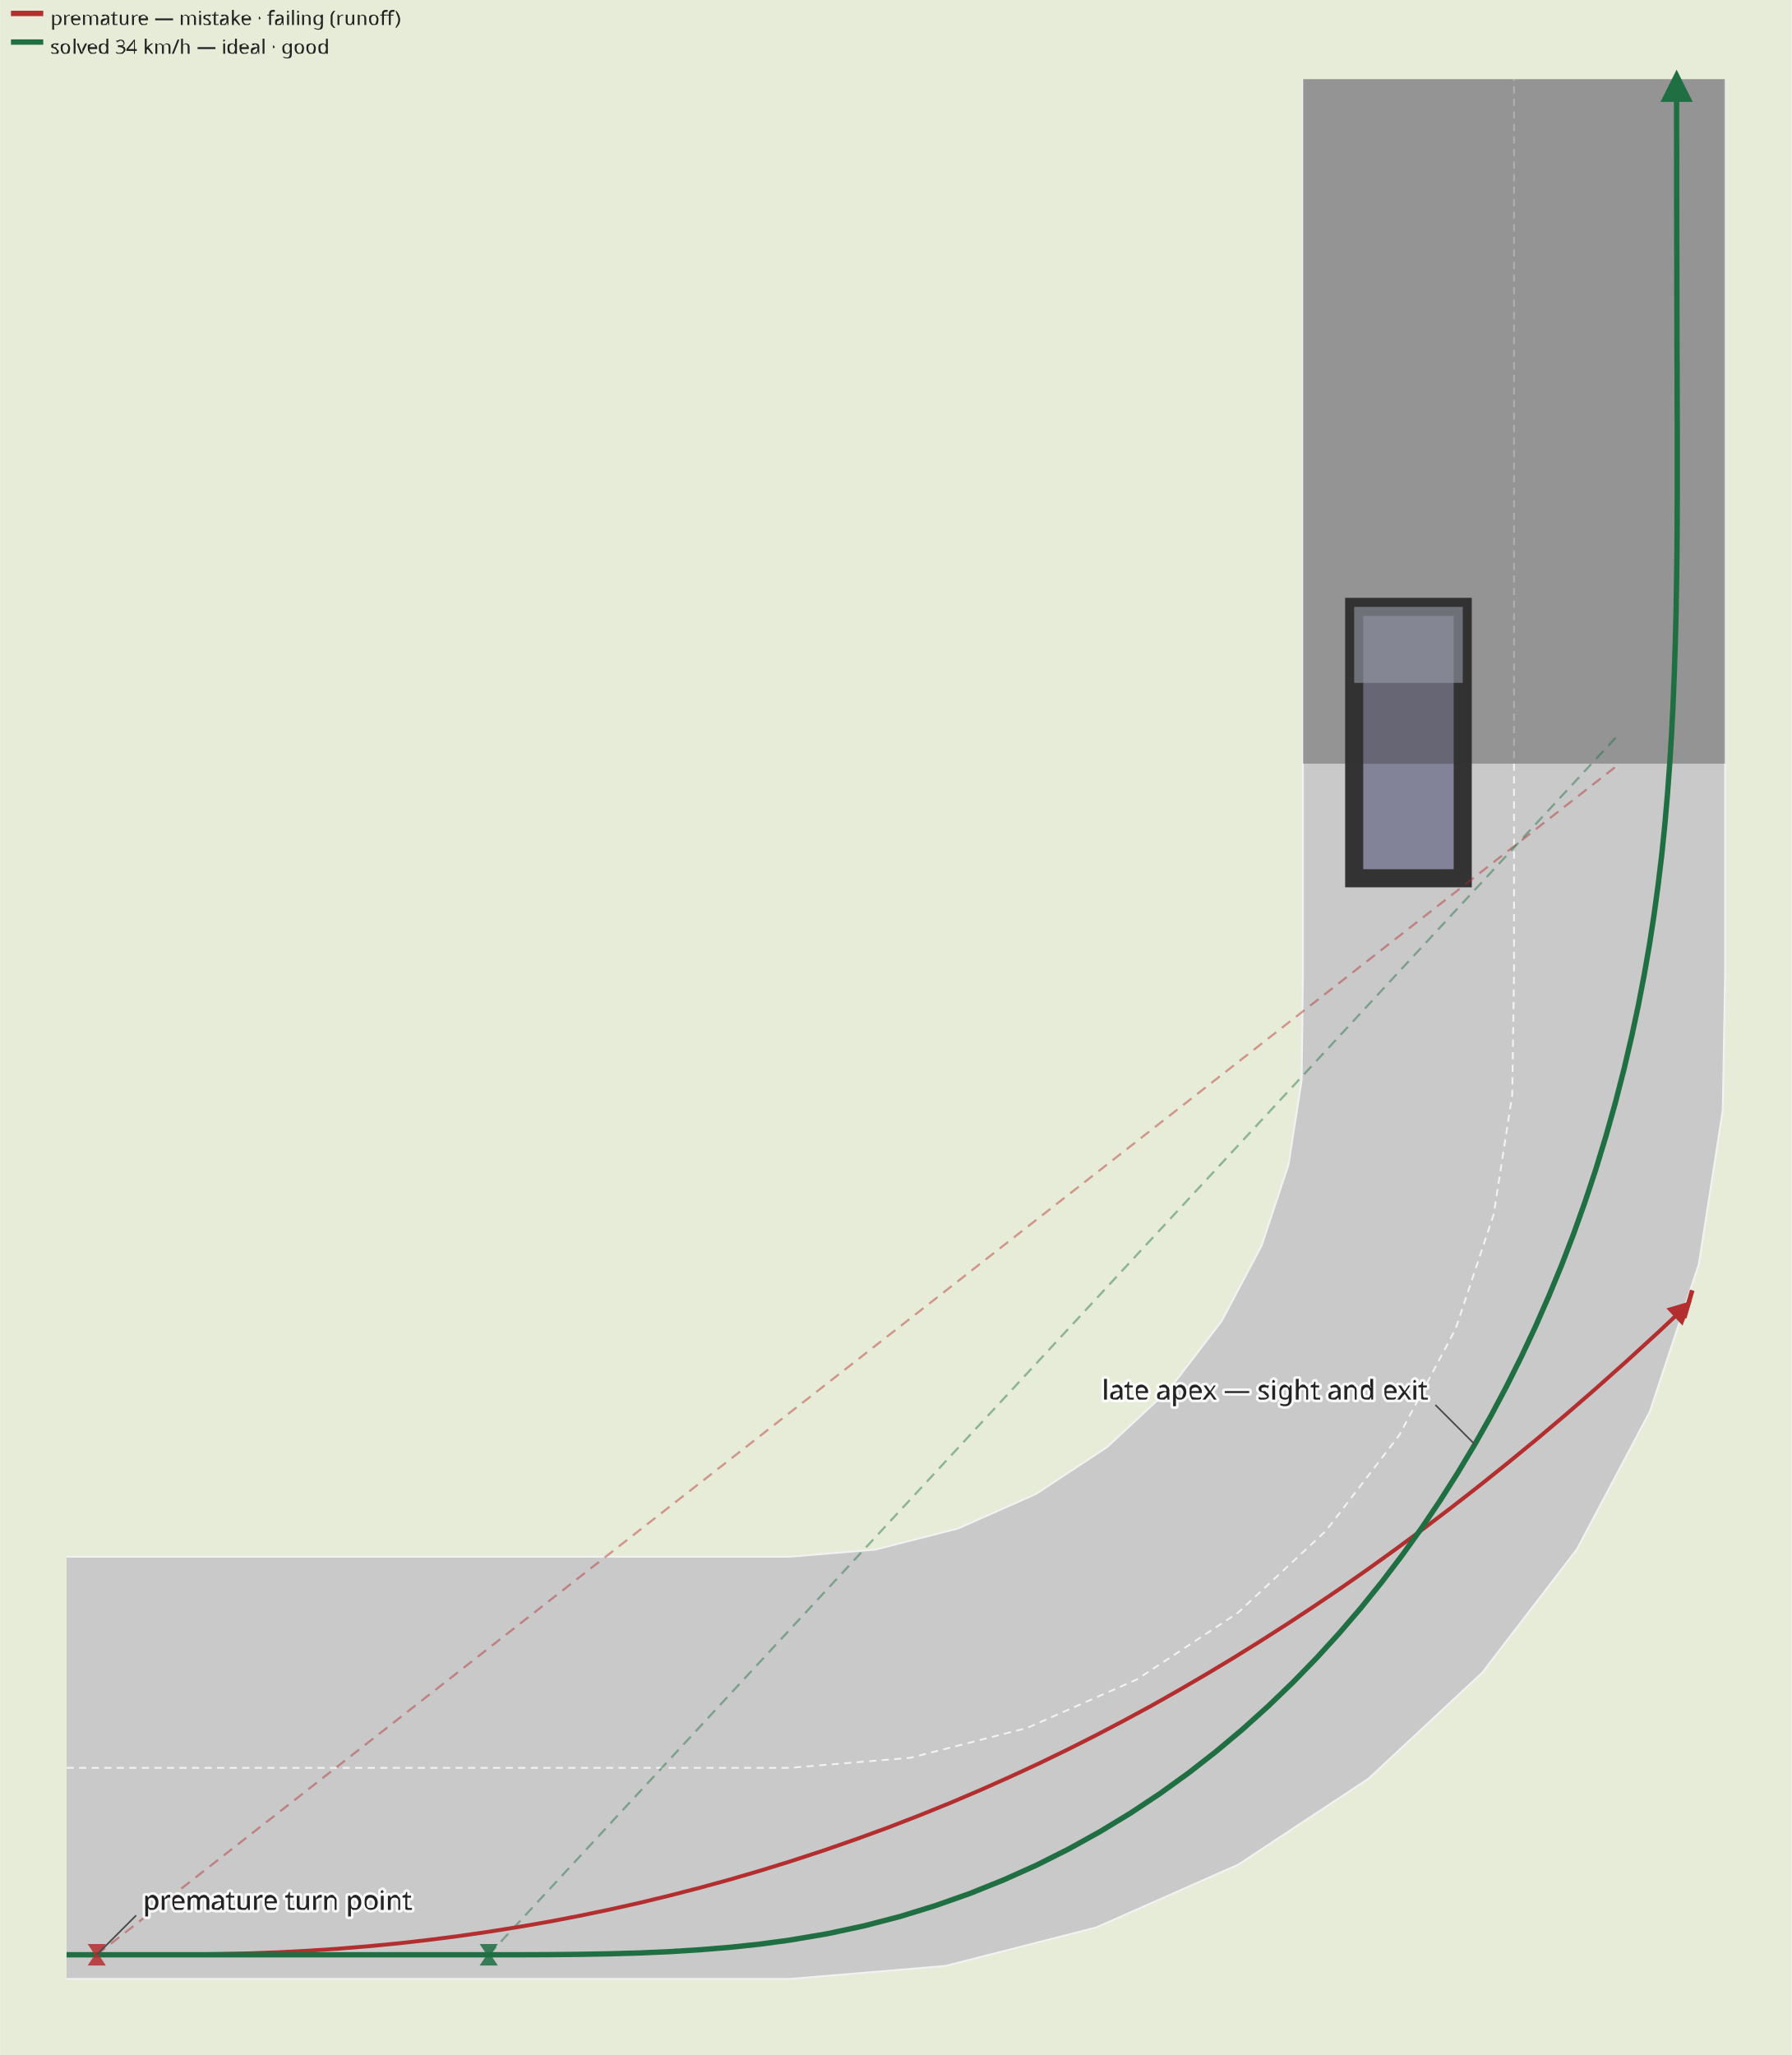
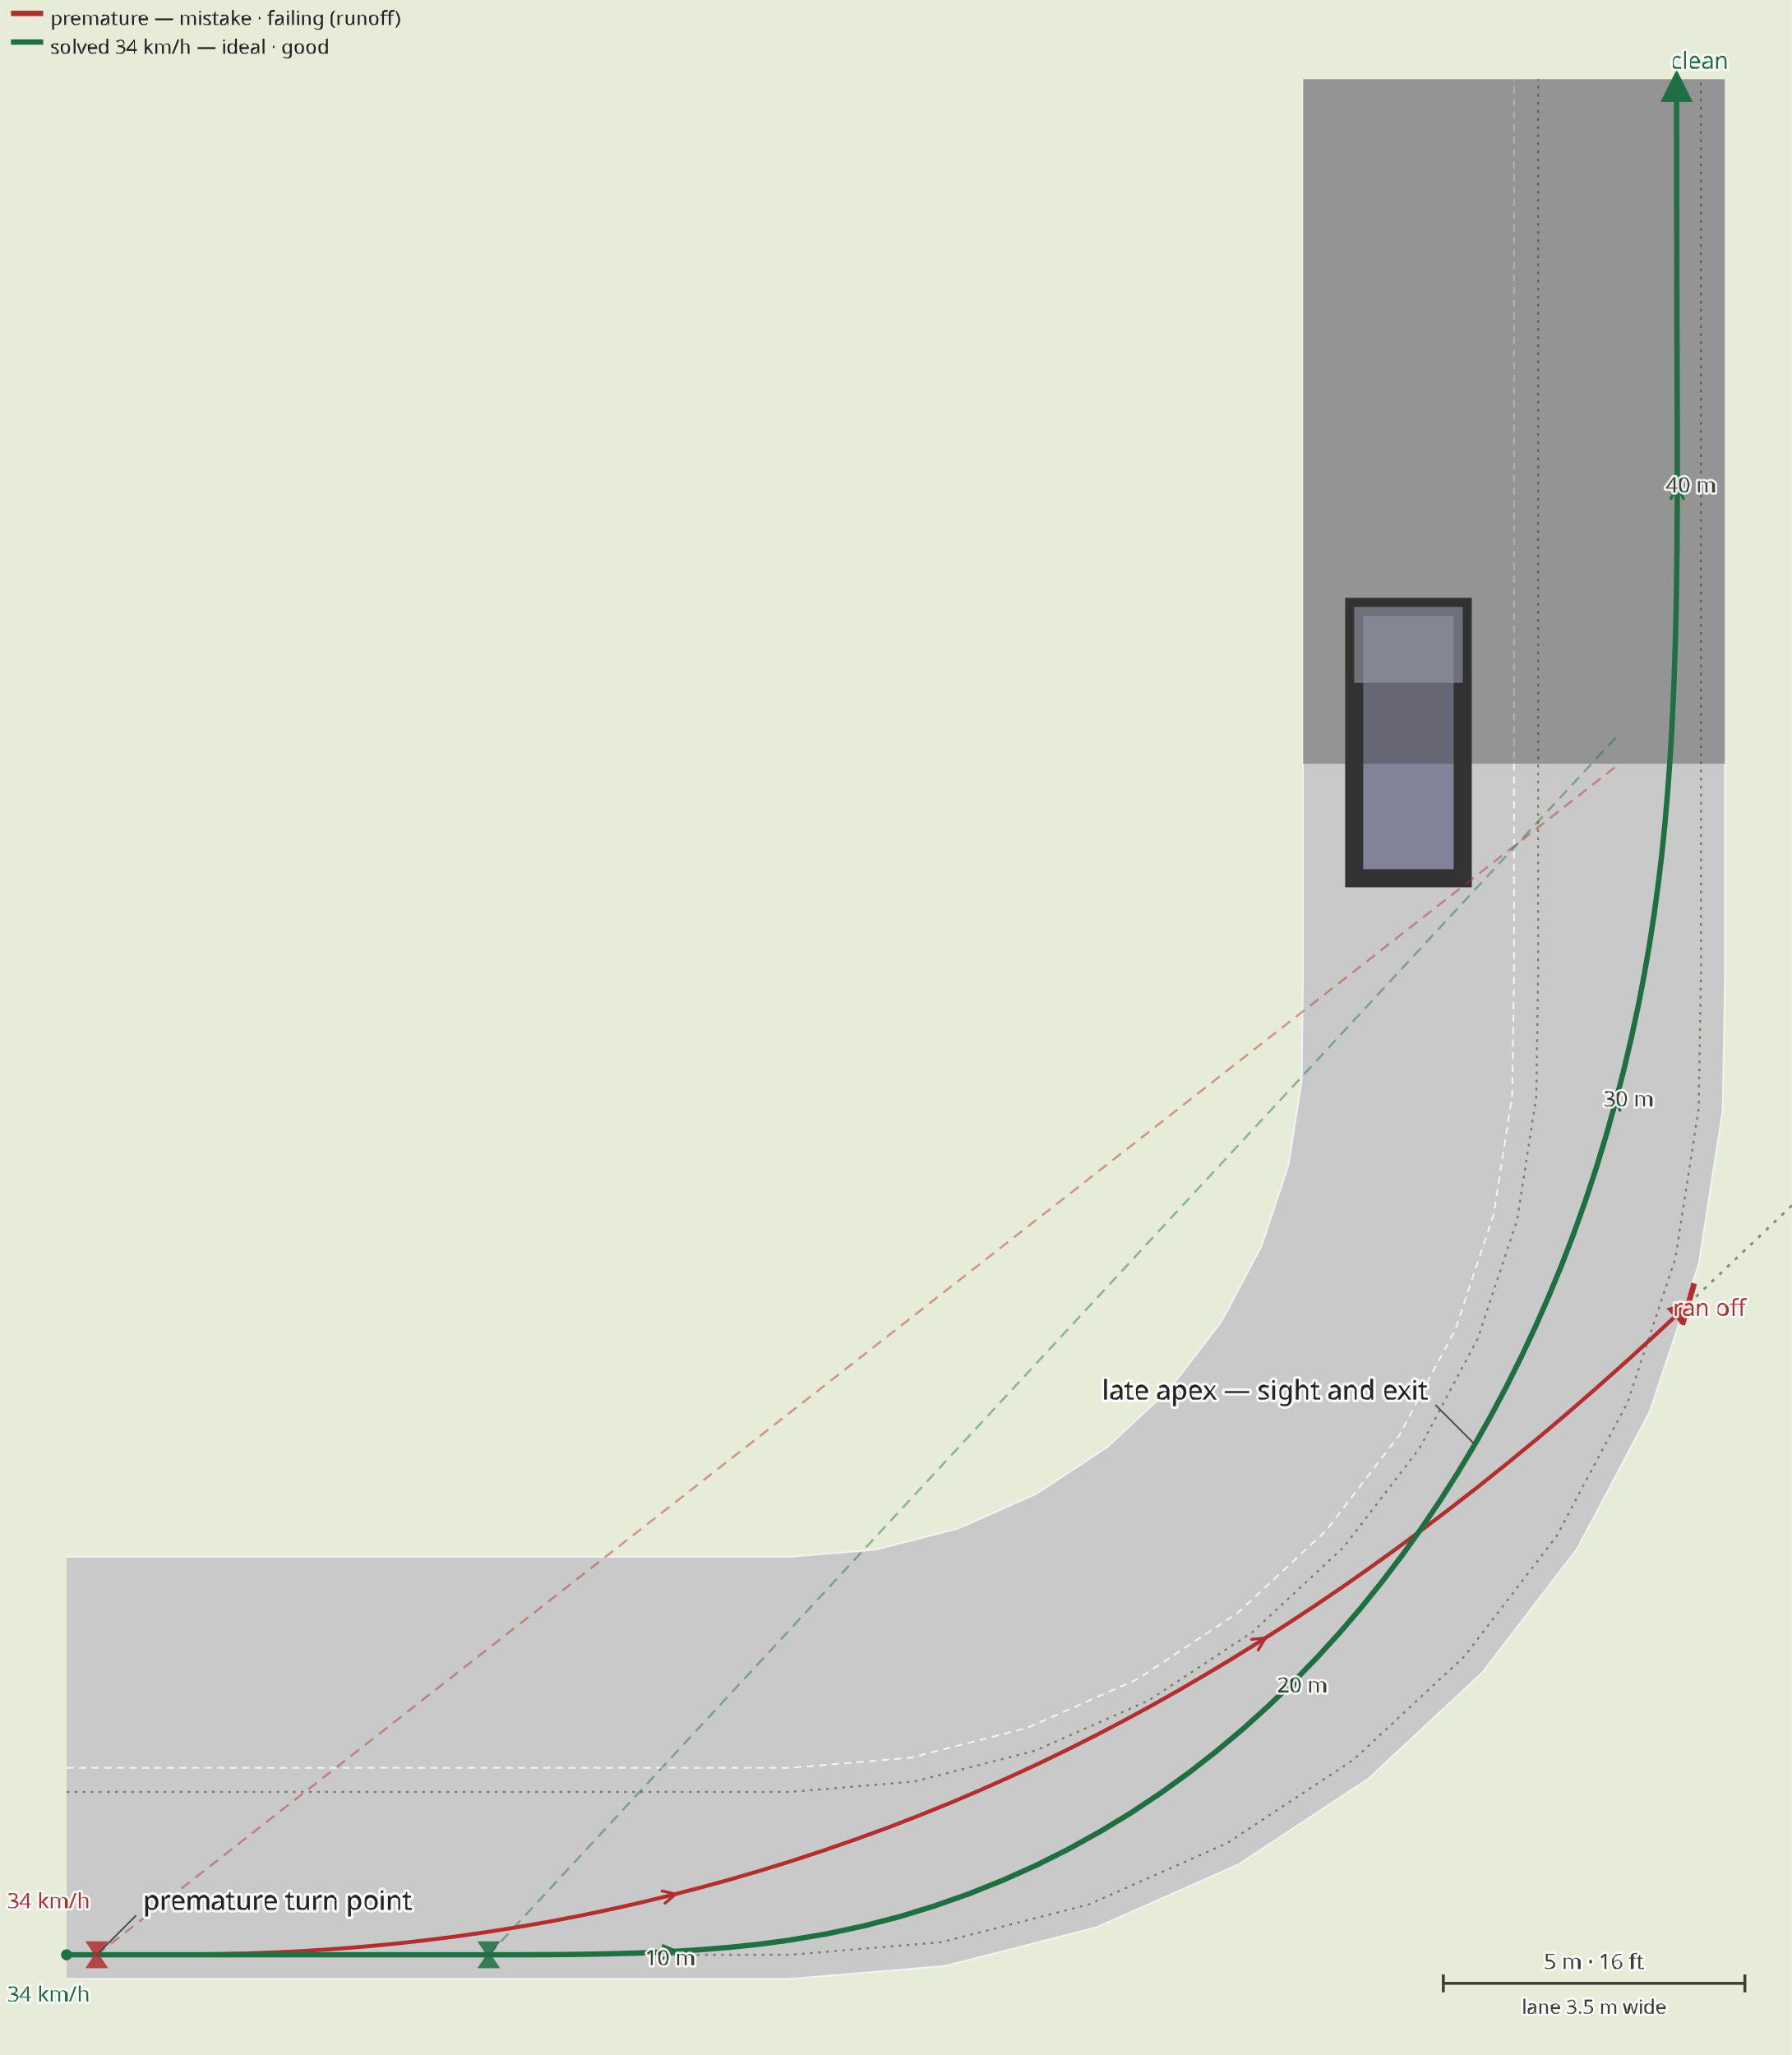
<svg xmlns="http://www.w3.org/2000/svg" width="1000" height="1147" viewBox="-1.1 -29.313 29.7 34.075" data-mode="true">
  <defs>
    <marker id="arrow-good" viewBox="0 0 10 10" refX="8" refY="5" markerWidth="6" markerHeight="6" orient="auto-start-reverse">
      <path d="M0,0 L10,5 L0,10 z" fill="#1f6f43" />
    </marker>
    <marker id="arrow-caution" viewBox="0 0 10 10" refX="8" refY="5" markerWidth="6" markerHeight="6" orient="auto-start-reverse">
      <path d="M0,0 L10,5 L0,10 z" fill="#b07d1e" />
    </marker>
    <marker id="arrow-failing" viewBox="0 0 10 10" refX="8" refY="5" markerWidth="6" markerHeight="6" orient="auto-start-reverse">
      <path d="M0,0 L10,5 L0,10 z" fill="#b32e2e" />
    </marker>
  </defs>
  <rect x="-1.1" y="-29.313" width="29.7" height="34.075" fill="#e7ecd8" data-stage="1-background" />
  <polygon points="0,3.5 2,3.5 4,3.5 6,3.5 8,3.5 10,3.5 12,3.5 14.571,3.285 17.072,2.647 19.431,1.603 21.585,0.181 23.473,-1.578 25.043,-3.625 26.251,-5.905 27.065,-8.354 27.461,-10.904 27.5,-13.15 27.5,-15.15 27.5,-17.15 27.5,-19.15 27.5,-21.15 27.5,-23.15 27.5,-25.15 27.5,-27.15 27.5,-28 20.5,-28 20.5,-27.15 20.5,-25.15 20.5,-23.15 20.5,-21.15 20.5,-19.15 20.5,-17.15 20.5,-15.15 20.5,-13.15 20.479,-11.399 20.261,-10 19.815,-8.658 19.153,-7.407 18.292,-6.284 17.256,-5.32 16.075,-4.541 14.781,-3.968 13.41,-3.618 12,-3.5 10,-3.5 8,-3.5 6,-3.5 4,-3.5 2,-3.5 0,-3.5" fill="#c9c9c9" stroke="none" data-stage="2-road-surface" />
  <g data-stage="3-lane-markings">
    <polyline points="0,3.5 2,3.5 4,3.5 6,3.5 8,3.5 10,3.5 12,3.5 14.571,3.285 17.072,2.647 19.431,1.603 21.585,0.181 23.473,-1.578 25.043,-3.625 26.251,-5.905 27.065,-8.354 27.461,-10.904 27.5,-13.15 27.5,-15.15 27.5,-17.15 27.5,-19.15 27.5,-21.15 27.5,-23.15 27.5,-25.15 27.5,-27.15 27.5,-28" fill="none" stroke="#f2f2f2" stroke-width="0.03" />
    <polyline points="0,-3.5 2,-3.5 4,-3.5 6,-3.5 8,-3.5 10,-3.5 12,-3.5 13.41,-3.618 14.781,-3.968 16.075,-4.541 17.256,-5.32 18.292,-6.284 19.153,-7.407 19.815,-8.658 20.261,-10 20.479,-11.399 20.5,-13.15 20.5,-15.15 20.5,-17.15 20.5,-19.15 20.5,-21.15 20.5,-23.15 20.5,-25.15 20.5,-27.15 20.5,-28" fill="none" stroke="#f2f2f2" stroke-width="0.03" />
    <polyline points="0,0 2,0 4,0 6,0 8,0 10,0 12,0 13.991,-0.166 15.926,-0.661 17.753,-1.469 19.42,-2.569 20.882,-3.931 22.098,-5.516 23.033,-7.281 23.663,-9.177 23.97,-11.151 24,-13.15 24,-15.15 24,-17.15 24,-19.15 24,-21.15 24,-23.15 24,-25.15 24,-27.15 24,-28" fill="none" stroke="#f2f2f2" stroke-width="0.03" stroke-dasharray="0.119 0.089" />
  </g>
+   <g data-stage="3b-usable-corridor">
+     <polyline points="0,3.1 2,3.1 4,3.1 6,3.1 8,3.1 10,3.1 12,3.1 14.505,2.891 16.941,2.269 19.239,1.251 21.337,-0.133 23.177,-1.847 24.706,-3.841 25.884,-6.062 26.676,-8.448 27.062,-10.932 27.1,-13.15 27.1,-15.15 27.1,-17.15 27.1,-19.15 27.1,-21.15 27.1,-23.15 27.1,-25.15 27.1,-27.15 27.1,-28" fill="none" stroke="#5f6552" stroke-width="0.033" stroke-dasharray="0.045 0.089" stroke-opacity="0.75" data-corridor-edge="lo" />
+     <polyline points="0,0.4 2,0.4 4,0.4 6,0.4 8,0.4 10,0.4 12,0.4 14.057,0.228 16.057,-0.283 17.945,-1.118 19.668,-2.255 21.178,-3.662 22.434,-5.3 23.401,-7.124 24.052,-9.083 24.369,-11.123 24.4,-13.15 24.4,-15.15 24.4,-17.15 24.4,-19.15 24.4,-21.15 24.4,-23.15 24.4,-25.15 24.4,-27.15 24.4,-28" fill="none" stroke="#5f6552" stroke-width="0.033" stroke-dasharray="0.045 0.089" stroke-opacity="0.75" data-corridor-edge="hi" />
+   </g>
  <g data-stage="5-occluders">
    <polygon points="21.35,-19.25 23.15,-19.25 23.15,-14.75 21.35,-14.75" fill="#6b6b8a" fill-opacity="0.75" stroke="#333333" stroke-width="0.3" data-occluder-kind="vehicle" data-occluder-id="o1" />
    <polygon points="21.35,-19.25 23.15,-19.25 23.15,-17.99 21.35,-17.99" fill="#cfd6e6" fill-opacity="0.6" stroke="none" data-occluder-kind="vehicle" data-occluder-id="o1" />
  </g>
  <polygon points="27.5,-16.65 27.5,-18.65 27.5,-20.65 27.5,-22.65 27.5,-24.65 27.5,-26.65 27.5,-28 20.5,-28 20.5,-26.65 20.5,-24.65 20.5,-22.65 20.5,-20.65 20.5,-18.65 20.5,-16.65" fill="#333333" fill-opacity="0.35" data-stage="6-occlusion" />
  <g data-stage="7-sight-rays">
    <line x1="0.5" y1="3.1" x2="25.75" y2="-16.65" stroke="#b32e2e" stroke-width="0.036" stroke-dasharray="0.178 0.119" stroke-opacity="0.45" data-ray-line="bad" />
    <line x1="7" y1="3.1" x2="25.75" y2="-17.15" stroke="#1f6f43" stroke-width="0.036" stroke-dasharray="0.178 0.119" stroke-opacity="0.45" data-ray-line="good" />
  </g>
  <g data-stage="8-lines">
    <polyline points="0,3.1 0.5,3.1 1,3.1 1.5,3.099 2,3.095 2.5,3.088 3,3.077 3.5,3.059 4,3.033 4.5,3 5,2.959 5.5,2.911 6,2.854 6.5,2.79 7,2.718 7.5,2.638 8,2.551 8.5,2.455 9,2.351 9.5,2.239 10,2.118 10.5,1.989 11,1.852 11.5,1.706 12.001,1.551 12.557,1.369 13.101,1.18 13.632,0.986 14.151,0.785 14.659,0.579 15.158,0.366 15.647,0.148 16.129,-0.075 16.603,-0.305 17.071,-0.541 17.534,-0.784 17.992,-1.032 18.445,-1.288 18.896,-1.551 19.344,-1.82 19.791,-2.098 20.238,-2.384 20.684,-2.678 21.132,-2.982 21.581,-3.296 22.033,-3.621 22.489,-3.958 22.95,-4.307 23.416,-4.67 23.888,-5.048 24.369,-5.443 24.858,-5.856 25.356,-6.288 25.866,-6.742 26.388,-7.219 26.889,-7.689" fill="none" stroke="#b32e2e" stroke-width="0.065" marker-end="url(#arrow-failing)" data-line-id="bad" data-role="mistake" data-quality="failing" data-outcome="runoff" />
-     <line x1="26.822" y1="-7.461" x2="26.955" y2="-7.918" stroke="#b32e2e" stroke-width="0.077" stroke-linecap="butt" data-terminal-reason="off_road" data-line-id="bad" />
+     <line x1="26.789" y1="-7.347" x2="26.988" y2="-8.032" stroke="#b32e2e" stroke-width="0.095" stroke-linecap="butt" data-terminal-reason="off_road" data-line-id="bad" />
    <polyline points="0,3.1 0.5,3.1 1,3.1 1.5,3.1 2,3.1 2.5,3.1 3,3.1 3.5,3.1 4,3.1 4.5,3.1 5,3.1 5.5,3.1 6,3.1 6.5,3.1 7,3.1 7.5,3.1 8,3.098 8.5,3.093 9,3.084 9.5,3.07 10,3.048 10.5,3.017 11,2.976 11.5,2.923 12.002,2.855 12.615,2.751 13.221,2.621 13.818,2.466 14.403,2.286 14.977,2.084 15.539,1.858 16.087,1.612 16.62,1.344 17.139,1.056 17.643,0.75 18.131,0.426 18.603,0.086 19.058,-0.269 19.498,-0.638 19.922,-1.02 20.33,-1.413 20.723,-1.817 21.101,-2.231 21.464,-2.654 21.812,-3.086 22.146,-3.526 22.467,-3.974 22.774,-4.43 23.068,-4.893 23.35,-5.363 23.619,-5.84 23.876,-6.325 24.121,-6.816 24.355,-7.315 24.577,-7.821 24.789,-8.335 24.989,-8.856 25.178,-9.386 25.357,-9.925 25.524,-10.473 25.681,-11.03 25.827,-11.597 25.956,-12.15 26.063,-12.65 26.159,-13.15 26.246,-13.65 26.323,-14.15 26.391,-14.65 26.451,-15.15 26.502,-15.65 26.545,-16.15 26.582,-16.65 26.613,-17.15 26.638,-17.65 26.658,-18.15 26.674,-18.65 26.687,-19.15 26.695,-19.65 26.702,-20.15 26.705,-20.65 26.707,-21.15 26.707,-21.65 26.707,-22.15 26.705,-22.65 26.704,-23.15 26.702,-23.65 26.701,-24.15 26.7,-24.65 26.699,-25.15 26.698,-25.65 26.697,-26.15 26.697,-26.65 26.696,-27.15 26.696,-27.65 26.696,-28.051" fill="none" stroke="#1f6f43" stroke-width="0.089" marker-end="url(#arrow-good)" data-line-id="good" data-role="ideal" data-quality="good" data-outcome="contained" />
  </g>
+   <g data-stage="8b-line-chrome">
+     <polyline points="26.889,-7.689 32.684,-13.204" fill="none" stroke="#4a4a4a" stroke-width="0.042" stroke-dasharray="0.059 0.119" stroke-opacity="0.6" data-consequence="bad" />
+     <polyline points="9.924,2.244 10.101,2.093 9.874,2.042" fill="none" stroke="#b32e2e" stroke-width="0.048" stroke-linecap="round" stroke-linejoin="round" data-ladder-station="10" data-line-id="bad" />
+     <polyline points="19.759,-1.955 19.879,-2.153 19.648,-2.13" fill="none" stroke="#b32e2e" stroke-width="0.048" stroke-linecap="round" stroke-linejoin="round" data-ladder-station="20" data-line-id="bad" />
+     <circle cx="0" cy="3.1" r="0.089" fill="#b32e2e" data-entry="bad" />
+     <text x="-0.297" y="2.328" font-size="0.356" font-family="sans-serif" fill="#b32e2e" text-anchor="middle" paint-order="stroke" stroke="#ffffff" stroke-width="0.077" stroke-opacity="0.85" stroke-linejoin="round" data-entry-label="bad">34 km/h</text>
+     <text x="27.241" y="-7.492" font-size="0.386" font-family="sans-serif" fill="#b32e2e" text-anchor="middle" paint-order="stroke" stroke="#ffffff" stroke-width="0.077" stroke-opacity="0.85" stroke-linejoin="round" data-outcome-word="bad">ran off</text>
+     <polyline points="9.902,3.157 10.104,3.042 9.891,2.95" fill="none" stroke="#1f6f43" stroke-width="0.048" stroke-linecap="round" stroke-linejoin="round" data-ladder-station="10" data-line-id="good" />
+     <text x="10.012" y="3.276" font-size="0.356" font-family="sans-serif" fill="#3a3f34" text-anchor="middle" paint-order="stroke" stroke="#ffffff" stroke-width="0.077" stroke-opacity="0.85" stroke-linejoin="round" data-ladder-label="10">10 m</text>
+     <polyline points="20.33,-1.266 20.404,-1.486 20.183,-1.413" fill="none" stroke="#1f6f43" stroke-width="0.048" stroke-linecap="round" stroke-linejoin="round" data-ladder-station="20" data-line-id="good" />
+     <text x="20.492" y="-1.251" font-size="0.356" font-family="sans-serif" fill="#3a3f34" text-anchor="middle" paint-order="stroke" stroke="#ffffff" stroke-width="0.077" stroke-opacity="0.85" stroke-linejoin="round" data-ladder-label="20">20 m</text>
+     <polyline points="25.755,-10.902 25.708,-11.13 25.554,-10.956" fill="none" stroke="#1f6f43" stroke-width="0.048" stroke-linecap="round" stroke-linejoin="round" data-ladder-station="30" data-line-id="good" />
+     <text x="25.902" y="-10.97" font-size="0.356" font-family="sans-serif" fill="#3a3f34" text-anchor="middle" paint-order="stroke" stroke="#ffffff" stroke-width="0.077" stroke-opacity="0.85" stroke-linejoin="round" data-ladder-label="30">30 m</text>
+     <polyline points="26.811,-21.046 26.707,-21.254 26.603,-21.047" fill="none" stroke="#1f6f43" stroke-width="0.048" stroke-linecap="round" stroke-linejoin="round" data-ladder-station="40" data-line-id="good" />
+     <text x="26.936" y="-21.15" font-size="0.356" font-family="sans-serif" fill="#3a3f34" text-anchor="middle" paint-order="stroke" stroke="#ffffff" stroke-width="0.077" stroke-opacity="0.85" stroke-linejoin="round" data-ladder-label="40">40 m</text>
+     <circle cx="0" cy="3.1" r="0.089" fill="#1f6f43" data-entry="good" />
+     <text x="-0.297" y="3.872" font-size="0.356" font-family="sans-serif" fill="#1f6f43" text-anchor="middle" paint-order="stroke" stroke="#ffffff" stroke-width="0.077" stroke-opacity="0.85" stroke-linejoin="round" data-entry-label="good">34 km/h</text>
+     <text x="27.082" y="-28.17" font-size="0.386" font-family="sans-serif" fill="#1f6f43" text-anchor="middle" paint-order="stroke" stroke="#ffffff" stroke-width="0.077" stroke-opacity="0.85" stroke-linejoin="round" data-outcome-word="good">clean</text>
+   </g>
  <g data-stage="9-markers">
-     <polygon points="6.849,2.922 7.151,2.922 7.032,3.1 7.151,3.278 6.849,3.278 6.968,3.1" fill="#1f6f43" fill-opacity="0.85" data-marker-class="turn_point" data-line-id="good" />
-     <polygon points="0.349,2.922 0.651,2.922 0.532,3.1 0.651,3.278 0.349,3.278 0.468,3.1" fill="#b32e2e" fill-opacity="0.85" data-marker-class="turn_point" data-line-id="bad" />
+     <polygon points="6.811,2.877 7.189,2.877 7.04,3.1 7.189,3.323 6.811,3.323 6.96,3.1" fill="#1f6f43" fill-opacity="0.85" data-marker-class="turn_point" data-line-id="good" />
+     <polygon points="0.311,2.877 0.689,2.877 0.54,3.1 0.689,3.323 0.311,3.323 0.46,3.1" fill="#b32e2e" fill-opacity="0.85" data-marker-class="turn_point" data-line-id="bad" />
  </g>
  <g data-stage="10-labels">
    <line x1="0.5" y1="3.1" x2="1.153" y2="2.447" stroke="#4a4a4a" stroke-width="0.027" />
    <text x="1.272" y="2.357" font-size="0.446" font-family="sans-serif" fill="#222222" text-anchor="start" paint-order="stroke" stroke="#ffffff" stroke-width="0.089" stroke-opacity="0.85" stroke-linejoin="round">premature turn point</text>
    <line x1="23.35" y1="-5.363" x2="22.697" y2="-6.017" stroke="#4a4a4a" stroke-width="0.027" />
    <text x="22.578" y="-6.106" font-size="0.446" font-family="sans-serif" fill="#222222" text-anchor="end" paint-order="stroke" stroke="#ffffff" stroke-width="0.089" stroke-opacity="0.85" stroke-linejoin="round">late apex — sight and exit</text>
  </g>
  <g data-stage="11-chrome">
    <g data-legend="true">
      <rect x="-0.922" y="-29.135" width="0.535" height="0.089" fill="#b32e2e" data-legend-swatch="bad" />
      <text x="-0.268" y="-28.898" font-size="0.327" font-family="sans-serif" fill="#222222" data-legend-row="bad">premature — mistake · failing (runoff)</text>
      <rect x="-0.922" y="-28.66" width="0.535" height="0.089" fill="#1f6f43" data-legend-swatch="good" />
      <text x="-0.268" y="-28.422" font-size="0.327" font-family="sans-serif" fill="#222222" data-legend-row="good">solved 34 km/h — ideal · good</text>
    </g>
+     <g data-scale-bar="5" data-lane-width-m="3.5">
+       <line x1="22.828" y1="3.574" x2="27.828" y2="3.574" stroke="#3a3f34" stroke-width="0.048" />
+       <line x1="22.828" y1="3.426" x2="22.828" y2="3.723" stroke="#3a3f34" stroke-width="0.048" />
+       <line x1="27.828" y1="3.426" x2="27.828" y2="3.723" stroke="#3a3f34" stroke-width="0.048" />
+       <text x="25.328" y="3.336" font-size="0.356" font-family="sans-serif" fill="#3a3f34" text-anchor="middle" paint-order="stroke" stroke="#ffffff" stroke-width="0.077" stroke-opacity="0.85" stroke-linejoin="round">5 m · 16 ft</text>
+       <text x="25.328" y="4.079" font-size="0.327" font-family="sans-serif" fill="#3a3f34" text-anchor="middle" paint-order="stroke" stroke="#ffffff" stroke-width="0.077" stroke-opacity="0.85" stroke-linejoin="round">lane 3.5 m wide</text>
+     </g>
  </g>
</svg>
